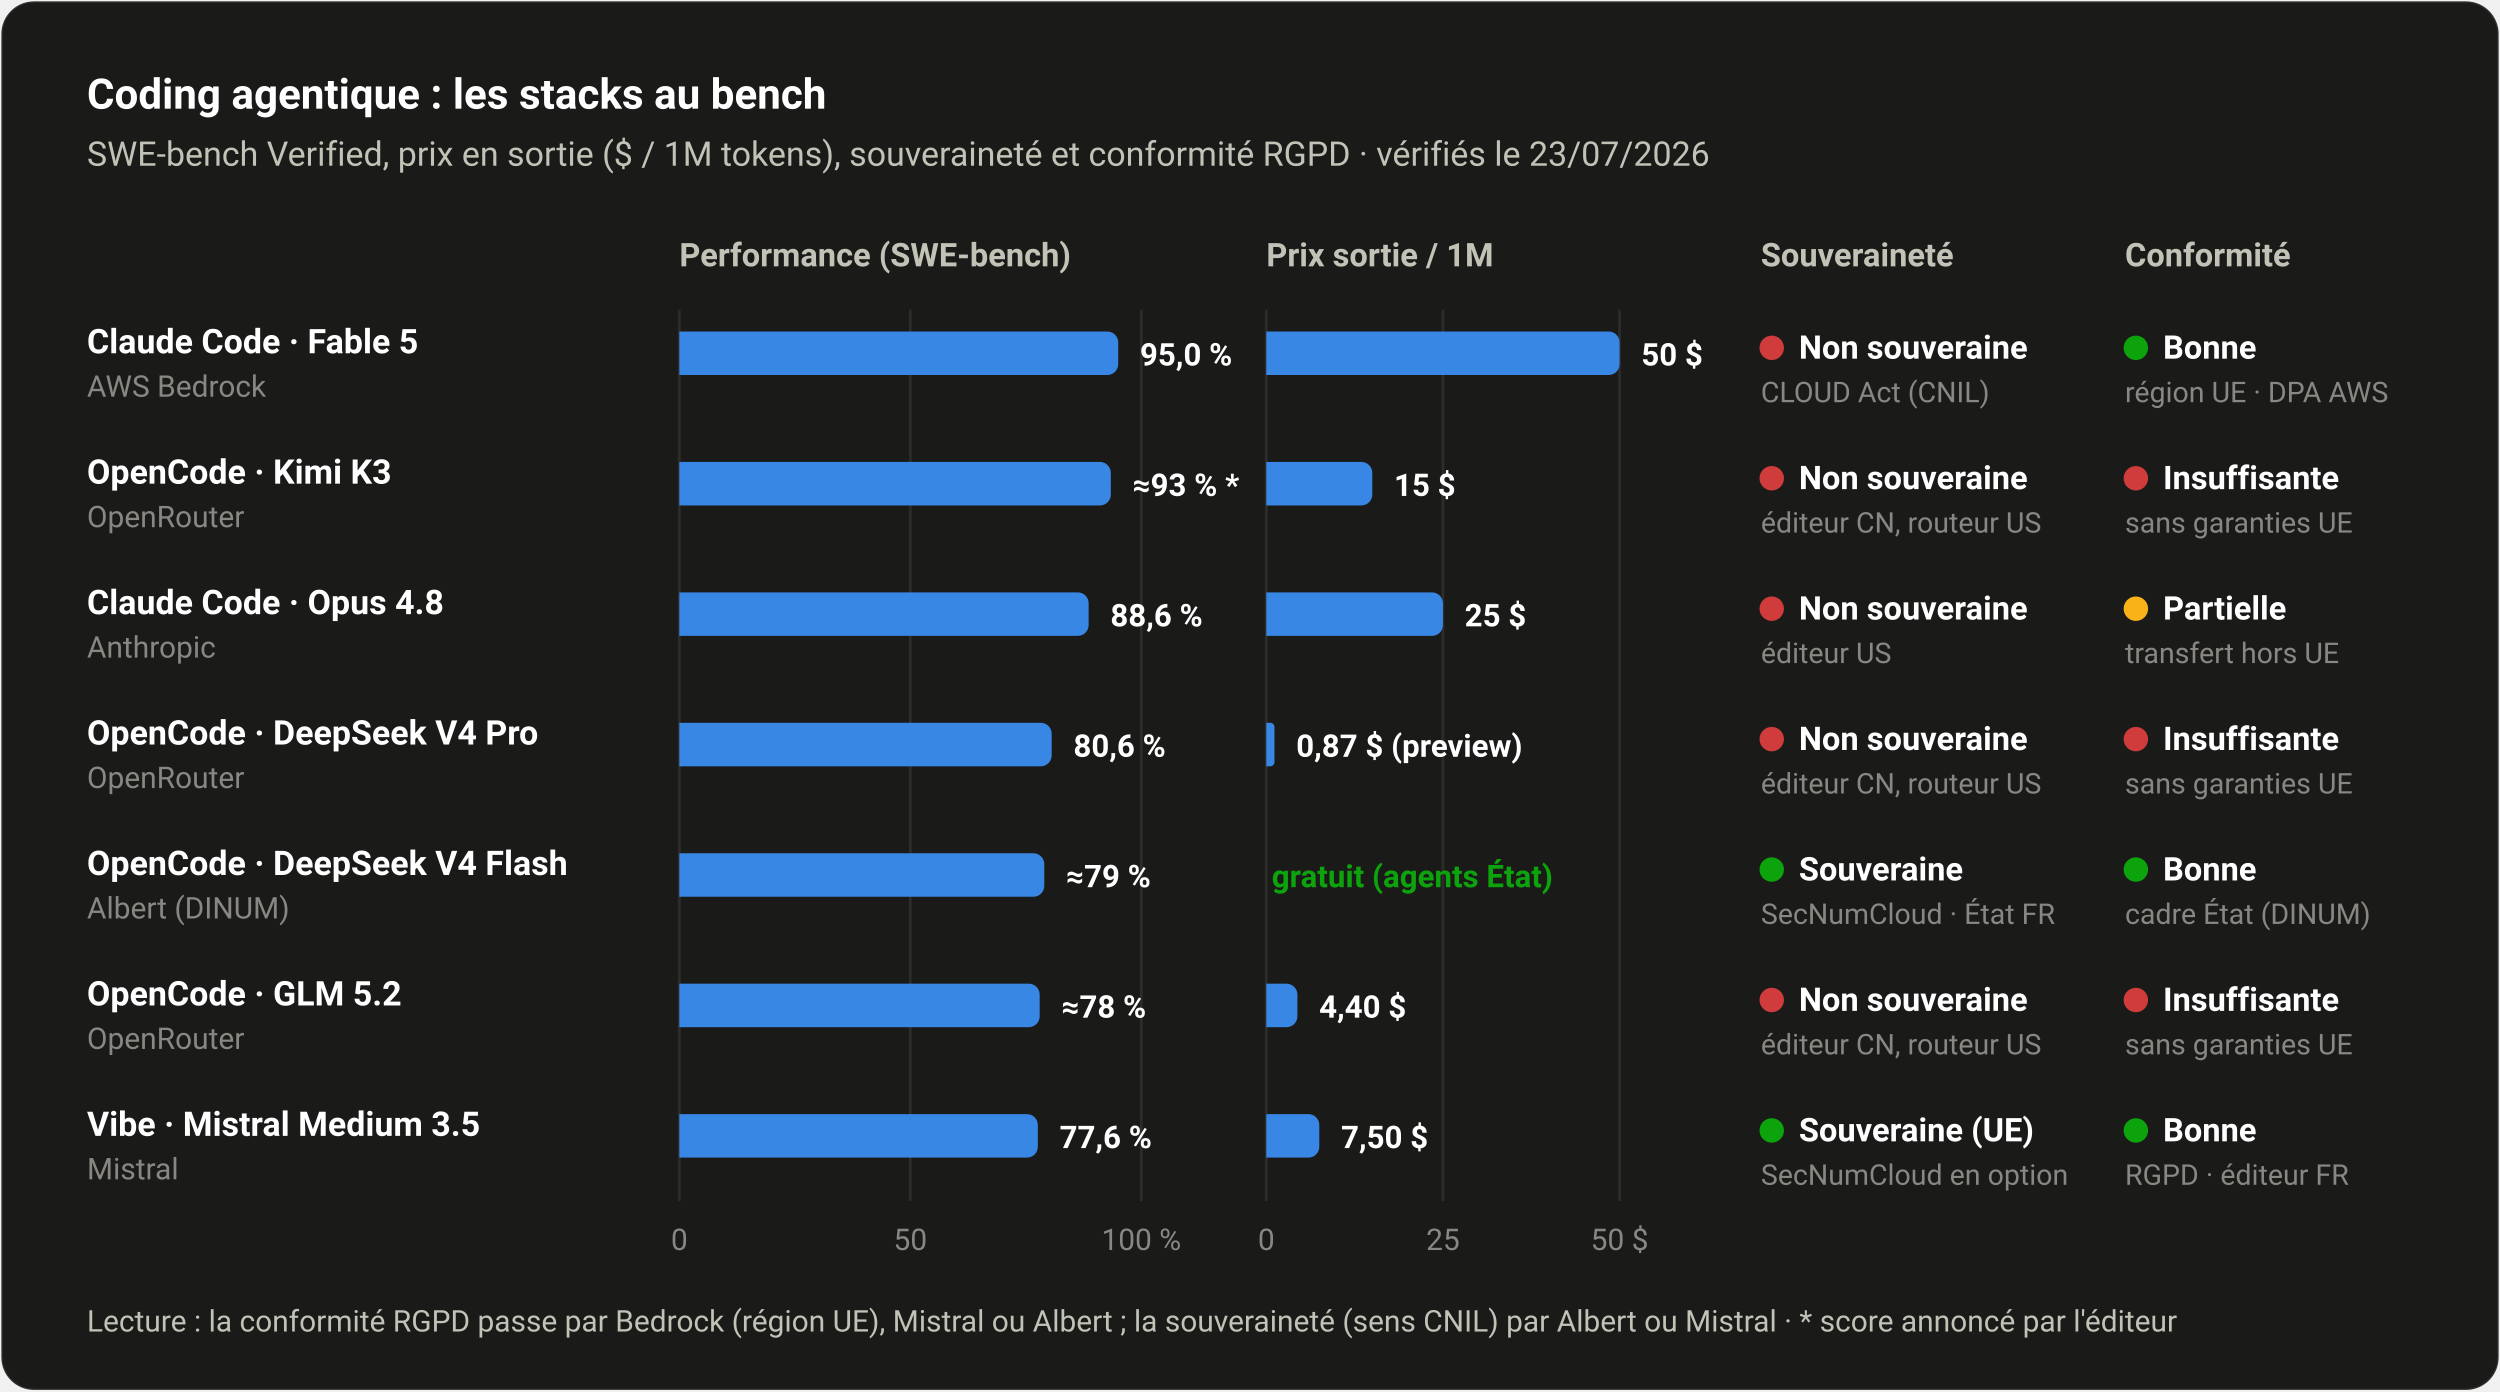
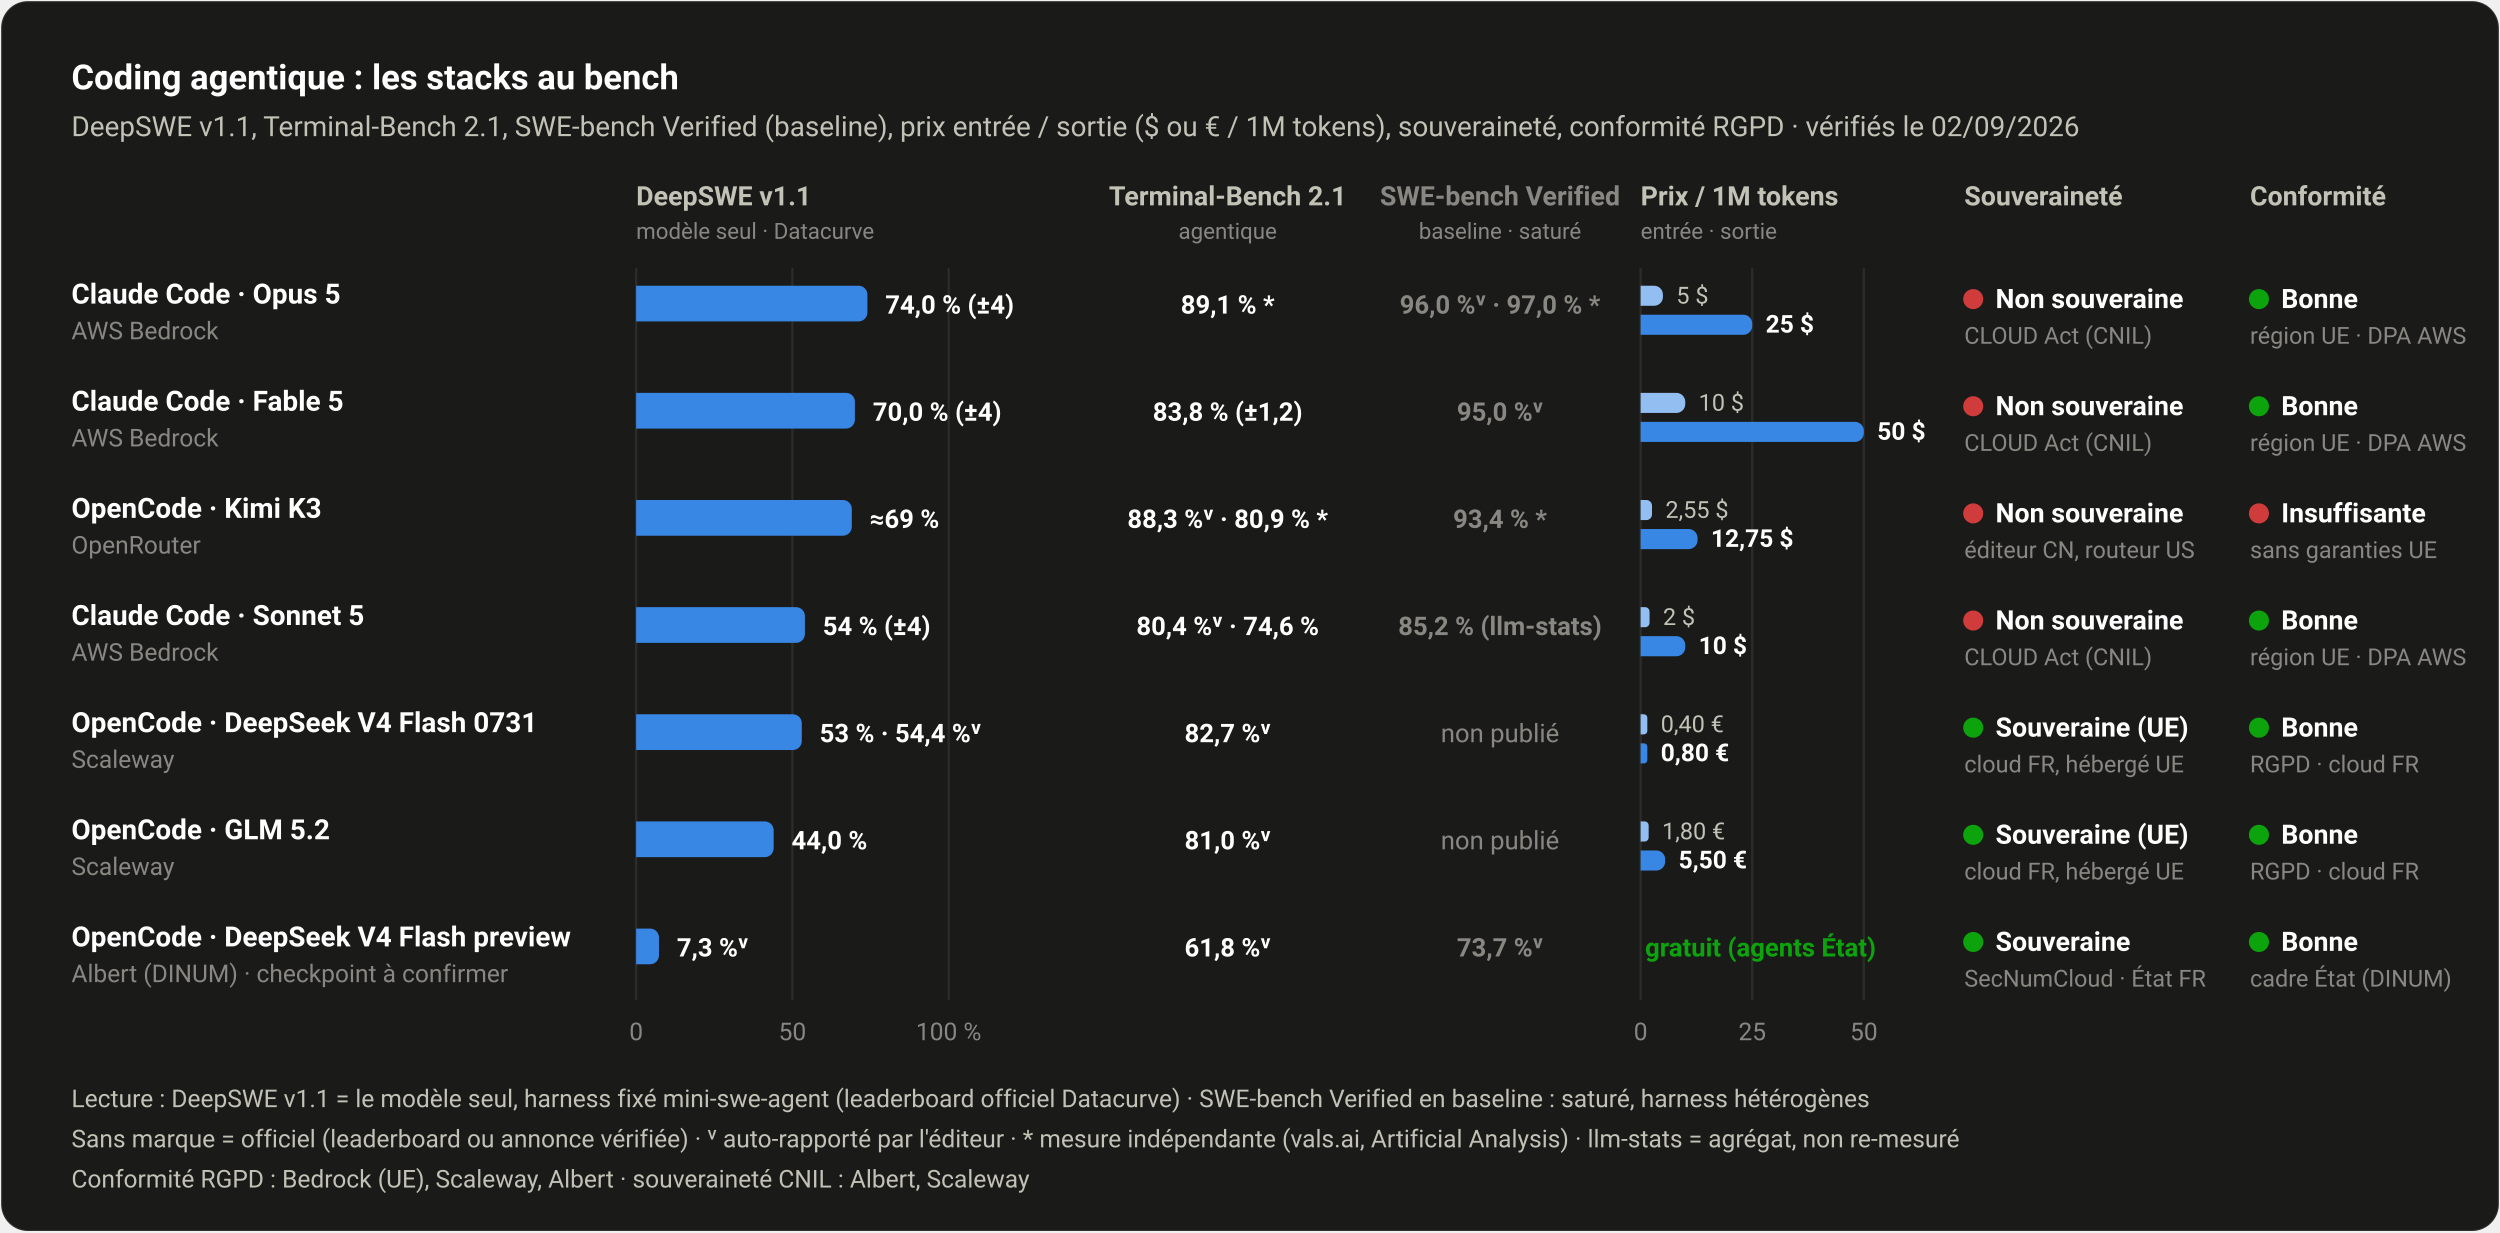
- <svg xmlns="http://www.w3.org/2000/svg" width="920" height="512" viewBox="0 0 920 512" font-family="-apple-system,'Segoe UI',system-ui,Roboto,'Helvetica Neue',Arial,sans-serif">
-   <rect x="0.5" y="0.5" width="919" height="511" rx="12" fill="#1a1a19" stroke="rgba(255,255,255,0.10)" />
+ <svg xmlns="http://www.w3.org/2000/svg" width="1120" height="552" viewBox="0 0 1120 552" font-family="-apple-system,'Segoe UI',system-ui,Roboto,'Helvetica Neue',Arial,sans-serif">
+   <rect x="0.5" y="0.5" width="1119" height="551" rx="12" fill="#1a1a19" stroke="rgba(255,255,255,0.10)" />
  <text x="32" y="40" font-size="15.5" fill="#ffffff" font-weight="600" text-anchor="start">Coding agentique : les stacks au bench</text>
-   <text x="32" y="61" font-size="12.5" fill="#c3c2b7" font-weight="normal" text-anchor="start">SWE-bench Verified, prix en sortie ($ / 1M tokens), souveraineté et conformité RGPD · vérifiés le 23/07/2026</text>
-   <text x="250" y="98" font-size="12" fill="#c3c2b7" font-weight="600" text-anchor="start">Performance (SWE-bench)</text>
-   <text x="466" y="98" font-size="12" fill="#c3c2b7" font-weight="600" text-anchor="start">Prix sortie / 1M</text>
-   <text x="648" y="98" font-size="12" fill="#c3c2b7" font-weight="600" text-anchor="start">Souveraineté</text>
-   <text x="782" y="98" font-size="12" fill="#c3c2b7" font-weight="600" text-anchor="start">Conformité</text>
-   <line x1="250.0" y1="114" x2="250.0" y2="442" stroke="#2c2c2a" stroke-width="1" />
-   <text x="250.0" y="460" font-size="11" fill="#898781" font-weight="normal" text-anchor="middle">0</text>
-   <line x1="335.0" y1="114" x2="335.0" y2="442" stroke="#2c2c2a" stroke-width="1" />
-   <text x="335.0" y="460" font-size="11" fill="#898781" font-weight="normal" text-anchor="middle">50</text>
-   <line x1="420.0" y1="114" x2="420.0" y2="442" stroke="#2c2c2a" stroke-width="1" />
-   <text x="420.0" y="460" font-size="11" fill="#898781" font-weight="normal" text-anchor="middle">100 %</text>
-   <line x1="466.0" y1="114" x2="466.0" y2="442" stroke="#2c2c2a" stroke-width="1" />
-   <text x="466.0" y="460" font-size="11" fill="#898781" font-weight="normal" text-anchor="middle">0</text>
-   <line x1="531.0" y1="114" x2="531.0" y2="442" stroke="#2c2c2a" stroke-width="1" />
-   <text x="531.0" y="460" font-size="11" fill="#898781" font-weight="normal" text-anchor="middle">25</text>
-   <line x1="596.0" y1="114" x2="596.0" y2="442" stroke="#2c2c2a" stroke-width="1" />
-   <text x="596.0" y="460" font-size="11" fill="#898781" font-weight="normal" text-anchor="middle">50 $</text>
-   <text x="32" y="130" font-size="12.5" fill="#ffffff" font-weight="600" text-anchor="start">Claude Code · Fable 5</text>
-   <text x="32" y="146" font-size="11" fill="#898781" font-weight="normal" text-anchor="start">AWS Bedrock</text>
-   <path d="M250,122 h157.5 a4,4 0 0 1 4,4 v8 a4,4 0 0 1 -4,4 h-157.5  v-16  z" fill="#3987e5" />
-   <text x="419.5" y="134.5" font-size="11.5" fill="#ffffff" font-weight="600" text-anchor="start">95,0 %</text>
-   <path d="M466,122 h126.0 a4,4 0 0 1 4,4 v8 a4,4 0 0 1 -4,4 h-126.0  v-16  z" fill="#3987e5" />
-   <text x="604.0" y="134.5" font-size="11.5" fill="#ffffff" font-weight="600" text-anchor="start">50 $</text>
-   <circle cx="652" cy="128" r="4.5" fill="#d03b3b" />
-   <text x="662" y="132" font-size="12" fill="#ffffff" font-weight="600" text-anchor="start">Non souveraine</text>
-   <text x="648" y="148" font-size="10.5" fill="#898781" font-weight="normal" text-anchor="start">CLOUD Act (CNIL)</text>
-   <circle cx="786" cy="128" r="4.5" fill="#0ca30c" />
-   <text x="796" y="132" font-size="12" fill="#ffffff" font-weight="600" text-anchor="start">Bonne</text>
-   <text x="782" y="148" font-size="10.5" fill="#898781" font-weight="normal" text-anchor="start">région UE · DPA AWS</text>
-   <text x="32" y="178" font-size="12.5" fill="#ffffff" font-weight="600" text-anchor="start">OpenCode · Kimi K3</text>
-   <text x="32" y="194" font-size="11" fill="#898781" font-weight="normal" text-anchor="start">OpenRouter</text>
-   <path d="M250,170 h154.78 a4,4 0 0 1 4,4 v8 a4,4 0 0 1 -4,4 h-154.78  v-16  z" fill="#3987e5" />
-   <text x="416.78" y="182.5" font-size="11.5" fill="#ffffff" font-weight="600" text-anchor="start">≈93 % *</text>
-   <path d="M466,170 h35.0 a4,4 0 0 1 4,4 v8 a4,4 0 0 1 -4,4 h-35.0  v-16  z" fill="#3987e5" />
-   <text x="513.0" y="182.5" font-size="11.5" fill="#ffffff" font-weight="600" text-anchor="start">15 $</text>
-   <circle cx="652" cy="176" r="4.5" fill="#d03b3b" />
-   <text x="662" y="180" font-size="12" fill="#ffffff" font-weight="600" text-anchor="start">Non souveraine</text>
-   <text x="648" y="196" font-size="10.5" fill="#898781" font-weight="normal" text-anchor="start">éditeur CN, routeur US</text>
-   <circle cx="786" cy="176" r="4.5" fill="#d03b3b" />
-   <text x="796" y="180" font-size="12" fill="#ffffff" font-weight="600" text-anchor="start">Insuffisante</text>
-   <text x="782" y="196" font-size="10.5" fill="#898781" font-weight="normal" text-anchor="start">sans garanties UE</text>
-   <text x="32" y="226" font-size="12.5" fill="#ffffff" font-weight="600" text-anchor="start">Claude Code · Opus 4.8</text>
-   <text x="32" y="242" font-size="11" fill="#898781" font-weight="normal" text-anchor="start">Anthropic</text>
-   <path d="M250,218 h146.62 a4,4 0 0 1 4,4 v8 a4,4 0 0 1 -4,4 h-146.62  v-16  z" fill="#3987e5" />
-   <text x="408.62" y="230.5" font-size="11.5" fill="#ffffff" font-weight="600" text-anchor="start">88,6 %</text>
-   <path d="M466,218 h61.0 a4,4 0 0 1 4,4 v8 a4,4 0 0 1 -4,4 h-61.0  v-16  z" fill="#3987e5" />
-   <text x="539.0" y="230.5" font-size="11.5" fill="#ffffff" font-weight="600" text-anchor="start">25 $</text>
-   <circle cx="652" cy="224" r="4.5" fill="#d03b3b" />
-   <text x="662" y="228" font-size="12" fill="#ffffff" font-weight="600" text-anchor="start">Non souveraine</text>
-   <text x="648" y="244" font-size="10.5" fill="#898781" font-weight="normal" text-anchor="start">éditeur US</text>
-   <circle cx="786" cy="224" r="4.5" fill="#fab219" />
-   <text x="796" y="228" font-size="12" fill="#ffffff" font-weight="600" text-anchor="start">Partielle</text>
-   <text x="782" y="244" font-size="10.5" fill="#898781" font-weight="normal" text-anchor="start">transfert hors UE</text>
-   <text x="32" y="274" font-size="12.5" fill="#ffffff" font-weight="600" text-anchor="start">OpenCode · DeepSeek V4 Pro</text>
-   <text x="32" y="290" font-size="11" fill="#898781" font-weight="normal" text-anchor="start">OpenRouter</text>
-   <path d="M250,266 h133.02 a4,4 0 0 1 4,4 v8 a4,4 0 0 1 -4,4 h-133.02  v-16  z" fill="#3987e5" />
-   <text x="395.02" y="278.5" font-size="11.5" fill="#ffffff" font-weight="600" text-anchor="start">80,6 %</text>
-   <path d="M466,266 h1.5 a1.5,1.5 0 0 1 1.5,1.5 v13.0 a1.5,1.5 0 0 1 -1.5,1.5 h-1.5  v-16  z" fill="#3987e5" />
-   <text x="477" y="278.5" font-size="11.5" fill="#ffffff" font-weight="600" text-anchor="start">0,87 $ (preview)</text>
-   <circle cx="652" cy="272" r="4.5" fill="#d03b3b" />
-   <text x="662" y="276" font-size="12" fill="#ffffff" font-weight="600" text-anchor="start">Non souveraine</text>
-   <text x="648" y="292" font-size="10.5" fill="#898781" font-weight="normal" text-anchor="start">éditeur CN, routeur US</text>
-   <circle cx="786" cy="272" r="4.5" fill="#d03b3b" />
-   <text x="796" y="276" font-size="12" fill="#ffffff" font-weight="600" text-anchor="start">Insuffisante</text>
-   <text x="782" y="292" font-size="10.5" fill="#898781" font-weight="normal" text-anchor="start">sans garanties UE</text>
-   <text x="32" y="322" font-size="12.5" fill="#ffffff" font-weight="600" text-anchor="start">OpenCode · DeepSeek V4 Flash</text>
-   <text x="32" y="338" font-size="11" fill="#898781" font-weight="normal" text-anchor="start">Albert (DINUM)</text>
-   <path d="M250,314 h130.3 a4,4 0 0 1 4,4 v8 a4,4 0 0 1 -4,4 h-130.3  v-16  z" fill="#3987e5" />
-   <text x="392.3" y="326.5" font-size="11.5" fill="#ffffff" font-weight="600" text-anchor="start">≈79 %</text>
-   <text x="468" y="326.5" font-size="11.5" fill="#0ca30c" font-weight="600" text-anchor="start">gratuit (agents État)</text>
-   <circle cx="652" cy="320" r="4.5" fill="#0ca30c" />
-   <text x="662" y="324" font-size="12" fill="#ffffff" font-weight="600" text-anchor="start">Souveraine</text>
-   <text x="648" y="340" font-size="10.5" fill="#898781" font-weight="normal" text-anchor="start">SecNumCloud · État FR</text>
-   <circle cx="786" cy="320" r="4.5" fill="#0ca30c" />
-   <text x="796" y="324" font-size="12" fill="#ffffff" font-weight="600" text-anchor="start">Bonne</text>
-   <text x="782" y="340" font-size="10.5" fill="#898781" font-weight="normal" text-anchor="start">cadre État (DINUM)</text>
-   <text x="32" y="370" font-size="12.5" fill="#ffffff" font-weight="600" text-anchor="start">OpenCode · GLM 5.2</text>
-   <text x="32" y="386" font-size="11" fill="#898781" font-weight="normal" text-anchor="start">OpenRouter</text>
-   <path d="M250,362 h128.6 a4,4 0 0 1 4,4 v8 a4,4 0 0 1 -4,4 h-128.6  v-16  z" fill="#3987e5" />
-   <text x="390.6" y="374.5" font-size="11.5" fill="#ffffff" font-weight="600" text-anchor="start">≈78 %</text>
-   <path d="M466,362 h7.44 a4,4 0 0 1 4,4 v8 a4,4 0 0 1 -4,4 h-7.44  v-16  z" fill="#3987e5" />
-   <text x="485.44" y="374.5" font-size="11.5" fill="#ffffff" font-weight="600" text-anchor="start">4,40 $</text>
-   <circle cx="652" cy="368" r="4.5" fill="#d03b3b" />
-   <text x="662" y="372" font-size="12" fill="#ffffff" font-weight="600" text-anchor="start">Non souveraine</text>
-   <text x="648" y="388" font-size="10.5" fill="#898781" font-weight="normal" text-anchor="start">éditeur CN, routeur US</text>
-   <circle cx="786" cy="368" r="4.5" fill="#d03b3b" />
-   <text x="796" y="372" font-size="12" fill="#ffffff" font-weight="600" text-anchor="start">Insuffisante</text>
-   <text x="782" y="388" font-size="10.5" fill="#898781" font-weight="normal" text-anchor="start">sans garanties UE</text>
-   <text x="32" y="418" font-size="12.5" fill="#ffffff" font-weight="600" text-anchor="start">Vibe · Mistral Medium 3.5</text>
-   <text x="32" y="434" font-size="11" fill="#898781" font-weight="normal" text-anchor="start">Mistral</text>
-   <path d="M250,410 h127.92 a4,4 0 0 1 4,4 v8 a4,4 0 0 1 -4,4 h-127.92  v-16  z" fill="#3987e5" />
-   <text x="389.92" y="422.5" font-size="11.5" fill="#ffffff" font-weight="600" text-anchor="start">77,6 %</text>
-   <path d="M466,410 h15.5 a4,4 0 0 1 4,4 v8 a4,4 0 0 1 -4,4 h-15.5  v-16  z" fill="#3987e5" />
-   <text x="493.5" y="422.5" font-size="11.5" fill="#ffffff" font-weight="600" text-anchor="start">7,50 $</text>
-   <circle cx="652" cy="416" r="4.5" fill="#0ca30c" />
-   <text x="662" y="420" font-size="12" fill="#ffffff" font-weight="600" text-anchor="start">Souveraine (UE)</text>
-   <text x="648" y="436" font-size="10.5" fill="#898781" font-weight="normal" text-anchor="start">SecNumCloud en option</text>
-   <circle cx="786" cy="416" r="4.5" fill="#0ca30c" />
-   <text x="796" y="420" font-size="12" fill="#ffffff" font-weight="600" text-anchor="start">Bonne</text>
-   <text x="782" y="436" font-size="10.5" fill="#898781" font-weight="normal" text-anchor="start">RGPD · éditeur FR</text>
-   <text x="32" y="490" font-size="11" fill="#c3c2b7" font-weight="normal" text-anchor="start">Lecture : la conformité RGPD passe par Bedrock (région UE), Mistral ou Albert ; la souveraineté (sens CNIL) par Albert ou Mistral · * score annoncé par l'éditeur</text>
+   <text x="32" y="61" font-size="12.5" fill="#c3c2b7" font-weight="normal" text-anchor="start">DeepSWE v1.1, Terminal-Bench 2.1, SWE-bench Verified (baseline), prix entrée / sortie ($ ou € / 1M tokens), souveraineté, conformité RGPD · vérifiés le 02/09/2026</text>
+   <text x="285" y="92" font-size="12" fill="#c3c2b7" font-weight="600" text-anchor="start">DeepSWE v1.1</text>
+   <text x="285" y="107" font-size="10" fill="#898781" font-weight="normal" text-anchor="start">modèle seul · Datacurve</text>
+   <text x="550" y="92" font-size="12" fill="#c3c2b7" font-weight="600" text-anchor="middle">Terminal-Bench 2.1</text>
+   <text x="550" y="107" font-size="10" fill="#898781" font-weight="normal" text-anchor="middle">agentique</text>
+   <text x="672" y="92" font-size="12" fill="#898781" font-weight="600" text-anchor="middle">SWE-bench Verified</text>
+   <text x="672" y="107" font-size="10" fill="#898781" font-weight="normal" text-anchor="middle">baseline · saturé</text>
+   <text x="735" y="92" font-size="12" fill="#c3c2b7" font-weight="600" text-anchor="start">Prix / 1M tokens</text>
+   <text x="735" y="107" font-size="10" fill="#898781" font-weight="normal" text-anchor="start">entrée · sortie</text>
+   <text x="880" y="92" font-size="12" fill="#c3c2b7" font-weight="600" text-anchor="start">Souveraineté</text>
+   <text x="1008" y="92" font-size="12" fill="#c3c2b7" font-weight="600" text-anchor="start">Conformité</text>
+   <line x1="285.0" y1="120" x2="285.0" y2="448" stroke="#2c2c2a" stroke-width="1" />
+   <text x="285.0" y="466" font-size="11" fill="#898781" font-weight="normal" text-anchor="middle">0</text>
+   <line x1="355.0" y1="120" x2="355.0" y2="448" stroke="#2c2c2a" stroke-width="1" />
+   <text x="355.0" y="466" font-size="11" fill="#898781" font-weight="normal" text-anchor="middle">50</text>
+   <line x1="425.0" y1="120" x2="425.0" y2="448" stroke="#2c2c2a" stroke-width="1" />
+   <text x="425.0" y="466" font-size="11" fill="#898781" font-weight="normal" text-anchor="middle">100 %</text>
+   <line x1="735.0" y1="120" x2="735.0" y2="448" stroke="#2c2c2a" stroke-width="1" />
+   <text x="735.0" y="466" font-size="11" fill="#898781" font-weight="normal" text-anchor="middle">0</text>
+   <line x1="785.0" y1="120" x2="785.0" y2="448" stroke="#2c2c2a" stroke-width="1" />
+   <text x="785.0" y="466" font-size="11" fill="#898781" font-weight="normal" text-anchor="middle">25</text>
+   <line x1="835.0" y1="120" x2="835.0" y2="448" stroke="#2c2c2a" stroke-width="1" />
+   <text x="835.0" y="466" font-size="11" fill="#898781" font-weight="normal" text-anchor="middle">50</text>
+   <text x="32" y="136" font-size="12.5" fill="#ffffff" font-weight="600" text-anchor="start">Claude Code · Opus 5</text>
+   <text x="32" y="152" font-size="11" fill="#898781" font-weight="normal" text-anchor="start">AWS Bedrock</text>
+   <path d="M285,128 h99.6 a4,4 0 0 1 4,4 v8 a4,4 0 0 1 -4,4 h-99.6  v-16  z" fill="#3987e5" />
+   <text x="396.6" y="140.5" font-size="11.5" fill="#ffffff" font-weight="600" text-anchor="start">74,0 % (±4)</text>
+   <text x="550" y="140.5" font-size="11.5" fill="#ffffff" font-weight="600" text-anchor="middle">89,1 % *</text>
+   <text x="672" y="140.5" font-size="11.5" fill="#898781" font-weight="600" text-anchor="middle">96,0 %ᵛ · 97,0 % *</text>
+   <path d="M735,128 h6.0 a4,4 0 0 1 4,4 v1 a4,4 0 0 1 -4,4 h-6.0  v-9  z" fill="#92bef2" />
+   <text x="751.0" y="136" font-size="10.5" fill="#c3c2b7" font-weight="normal" text-anchor="start">5 $</text>
+   <path d="M735,141 h46.0 a4,4 0 0 1 4,4 v1 a4,4 0 0 1 -4,4 h-46.0  v-9  z" fill="#3987e5" />
+   <text x="791.0" y="149" font-size="11" fill="#ffffff" font-weight="600" text-anchor="start">25 $</text>
+   <circle cx="884" cy="134" r="4.5" fill="#d03b3b" />
+   <text x="894" y="138" font-size="12" fill="#ffffff" font-weight="600" text-anchor="start">Non souveraine</text>
+   <text x="880" y="154" font-size="10.5" fill="#898781" font-weight="normal" text-anchor="start">CLOUD Act (CNIL)</text>
+   <circle cx="1012" cy="134" r="4.5" fill="#0ca30c" />
+   <text x="1022" y="138" font-size="12" fill="#ffffff" font-weight="600" text-anchor="start">Bonne</text>
+   <text x="1008" y="154" font-size="10.5" fill="#898781" font-weight="normal" text-anchor="start">région UE · DPA AWS</text>
+   <text x="32" y="184" font-size="12.5" fill="#ffffff" font-weight="600" text-anchor="start">Claude Code · Fable 5</text>
+   <text x="32" y="200" font-size="11" fill="#898781" font-weight="normal" text-anchor="start">AWS Bedrock</text>
+   <path d="M285,176 h94.0 a4,4 0 0 1 4,4 v8 a4,4 0 0 1 -4,4 h-94.0  v-16  z" fill="#3987e5" />
+   <text x="391.0" y="188.5" font-size="11.5" fill="#ffffff" font-weight="600" text-anchor="start">70,0 % (±4)</text>
+   <text x="550" y="188.5" font-size="11.5" fill="#ffffff" font-weight="600" text-anchor="middle">83,8 % (±1,2)</text>
+   <text x="672" y="188.5" font-size="11.5" fill="#898781" font-weight="600" text-anchor="middle">95,0 %ᵛ</text>
+   <path d="M735,176 h16.0 a4,4 0 0 1 4,4 v1 a4,4 0 0 1 -4,4 h-16.0  v-9  z" fill="#92bef2" />
+   <text x="761.0" y="184" font-size="10.5" fill="#c3c2b7" font-weight="normal" text-anchor="start">10 $</text>
+   <path d="M735,189 h96.0 a4,4 0 0 1 4,4 v1 a4,4 0 0 1 -4,4 h-96.0  v-9  z" fill="#3987e5" />
+   <text x="841.0" y="197" font-size="11" fill="#ffffff" font-weight="600" text-anchor="start">50 $</text>
+   <circle cx="884" cy="182" r="4.5" fill="#d03b3b" />
+   <text x="894" y="186" font-size="12" fill="#ffffff" font-weight="600" text-anchor="start">Non souveraine</text>
+   <text x="880" y="202" font-size="10.5" fill="#898781" font-weight="normal" text-anchor="start">CLOUD Act (CNIL)</text>
+   <circle cx="1012" cy="182" r="4.5" fill="#0ca30c" />
+   <text x="1022" y="186" font-size="12" fill="#ffffff" font-weight="600" text-anchor="start">Bonne</text>
+   <text x="1008" y="202" font-size="10.5" fill="#898781" font-weight="normal" text-anchor="start">région UE · DPA AWS</text>
+   <text x="32" y="232" font-size="12.5" fill="#ffffff" font-weight="600" text-anchor="start">OpenCode · Kimi K3</text>
+   <text x="32" y="248" font-size="11" fill="#898781" font-weight="normal" text-anchor="start">OpenRouter</text>
+   <path d="M285,224 h92.6 a4,4 0 0 1 4,4 v8 a4,4 0 0 1 -4,4 h-92.6  v-16  z" fill="#3987e5" />
+   <text x="389.6" y="236.5" font-size="11.5" fill="#ffffff" font-weight="600" text-anchor="start">≈69 %</text>
+   <text x="550" y="236.5" font-size="11.5" fill="#ffffff" font-weight="600" text-anchor="middle">88,3 %ᵛ · 80,9 % *</text>
+   <text x="672" y="236.5" font-size="11.5" fill="#898781" font-weight="600" text-anchor="middle">93,4 % *</text>
+   <path d="M735,224 h2.55 a2.55,2.55 0 0 1 2.55,2.55 v3.9 a2.55,2.55 0 0 1 -2.55,2.55 h-2.55  v-9  z" fill="#92bef2" />
+   <text x="746.1" y="232" font-size="10.5" fill="#c3c2b7" font-weight="normal" text-anchor="start">2,55 $</text>
+   <path d="M735,237 h21.5 a4,4 0 0 1 4,4 v1 a4,4 0 0 1 -4,4 h-21.5  v-9  z" fill="#3987e5" />
+   <text x="766.5" y="245" font-size="11" fill="#ffffff" font-weight="600" text-anchor="start">12,75 $</text>
+   <circle cx="884" cy="230" r="4.5" fill="#d03b3b" />
+   <text x="894" y="234" font-size="12" fill="#ffffff" font-weight="600" text-anchor="start">Non souveraine</text>
+   <text x="880" y="250" font-size="10.5" fill="#898781" font-weight="normal" text-anchor="start">éditeur CN, routeur US</text>
+   <circle cx="1012" cy="230" r="4.5" fill="#d03b3b" />
+   <text x="1022" y="234" font-size="12" fill="#ffffff" font-weight="600" text-anchor="start">Insuffisante</text>
+   <text x="1008" y="250" font-size="10.5" fill="#898781" font-weight="normal" text-anchor="start">sans garanties UE</text>
+   <text x="32" y="280" font-size="12.5" fill="#ffffff" font-weight="600" text-anchor="start">Claude Code · Sonnet 5</text>
+   <text x="32" y="296" font-size="11" fill="#898781" font-weight="normal" text-anchor="start">AWS Bedrock</text>
+   <path d="M285,272 h71.6 a4,4 0 0 1 4,4 v8 a4,4 0 0 1 -4,4 h-71.6  v-16  z" fill="#3987e5" />
+   <text x="368.6" y="284.5" font-size="11.5" fill="#ffffff" font-weight="600" text-anchor="start">54 % (±4)</text>
+   <text x="550" y="284.5" font-size="11.5" fill="#ffffff" font-weight="600" text-anchor="middle">80,4 %ᵛ · 74,6 %</text>
+   <text x="672" y="284.5" font-size="11.5" fill="#898781" font-weight="600" text-anchor="middle">85,2 % (llm-stats)</text>
+   <path d="M735,272 h2.0 a2.0,2.0 0 0 1 2.0,2.0 v5.0 a2.0,2.0 0 0 1 -2.0,2.0 h-2.0  v-9  z" fill="#92bef2" />
+   <text x="745.0" y="280" font-size="10.5" fill="#c3c2b7" font-weight="normal" text-anchor="start">2 $</text>
+   <path d="M735,285 h16.0 a4,4 0 0 1 4,4 v1 a4,4 0 0 1 -4,4 h-16.0  v-9  z" fill="#3987e5" />
+   <text x="761.0" y="293" font-size="11" fill="#ffffff" font-weight="600" text-anchor="start">10 $</text>
+   <circle cx="884" cy="278" r="4.5" fill="#d03b3b" />
+   <text x="894" y="282" font-size="12" fill="#ffffff" font-weight="600" text-anchor="start">Non souveraine</text>
+   <text x="880" y="298" font-size="10.5" fill="#898781" font-weight="normal" text-anchor="start">CLOUD Act (CNIL)</text>
+   <circle cx="1012" cy="278" r="4.5" fill="#0ca30c" />
+   <text x="1022" y="282" font-size="12" fill="#ffffff" font-weight="600" text-anchor="start">Bonne</text>
+   <text x="1008" y="298" font-size="10.5" fill="#898781" font-weight="normal" text-anchor="start">région UE · DPA AWS</text>
+   <text x="32" y="328" font-size="12.5" fill="#ffffff" font-weight="600" text-anchor="start">OpenCode · DeepSeek V4 Flash 0731</text>
+   <text x="32" y="344" font-size="11" fill="#898781" font-weight="normal" text-anchor="start">Scaleway</text>
+   <path d="M285,320 h70.2 a4,4 0 0 1 4,4 v8 a4,4 0 0 1 -4,4 h-70.2  v-16  z" fill="#3987e5" />
+   <text x="367.2" y="332.5" font-size="11.5" fill="#ffffff" font-weight="600" text-anchor="start">53 % · 54,4 %ᵛ</text>
+   <text x="550" y="332.5" font-size="11.5" fill="#ffffff" font-weight="600" text-anchor="middle">82,7 %ᵛ</text>
+   <text x="672" y="332.5" font-size="11.5" fill="#898781" font-weight="normal" text-anchor="middle">non publié</text>
+   <path d="M735,320 h1.5 a1.5,1.5 0 0 1 1.5,1.5 v6.0 a1.5,1.5 0 0 1 -1.5,1.5 h-1.5  v-9  z" fill="#92bef2" />
+   <text x="744" y="328" font-size="10.5" fill="#c3c2b7" font-weight="normal" text-anchor="start">0,40 €</text>
+   <path d="M735,333 h1.5 a1.5,1.5 0 0 1 1.5,1.5 v6.0 a1.5,1.5 0 0 1 -1.5,1.5 h-1.5  v-9  z" fill="#3987e5" />
+   <text x="744" y="341" font-size="11" fill="#ffffff" font-weight="600" text-anchor="start">0,80 €</text>
+   <circle cx="884" cy="326" r="4.5" fill="#0ca30c" />
+   <text x="894" y="330" font-size="12" fill="#ffffff" font-weight="600" text-anchor="start">Souveraine (UE)</text>
+   <text x="880" y="346" font-size="10.5" fill="#898781" font-weight="normal" text-anchor="start">cloud FR, hébergé UE</text>
+   <circle cx="1012" cy="326" r="4.5" fill="#0ca30c" />
+   <text x="1022" y="330" font-size="12" fill="#ffffff" font-weight="600" text-anchor="start">Bonne</text>
+   <text x="1008" y="346" font-size="10.5" fill="#898781" font-weight="normal" text-anchor="start">RGPD · cloud FR</text>
+   <text x="32" y="376" font-size="12.5" fill="#ffffff" font-weight="600" text-anchor="start">OpenCode · GLM 5.2</text>
+   <text x="32" y="392" font-size="11" fill="#898781" font-weight="normal" text-anchor="start">Scaleway</text>
+   <path d="M285,368 h57.6 a4,4 0 0 1 4,4 v8 a4,4 0 0 1 -4,4 h-57.6  v-16  z" fill="#3987e5" />
+   <text x="354.6" y="380.5" font-size="11.5" fill="#ffffff" font-weight="600" text-anchor="start">44,0 %</text>
+   <text x="550" y="380.5" font-size="11.5" fill="#ffffff" font-weight="600" text-anchor="middle">81,0 %ᵛ</text>
+   <text x="672" y="380.5" font-size="11.5" fill="#898781" font-weight="normal" text-anchor="middle">non publié</text>
+   <path d="M735,368 h1.8 a1.8,1.8 0 0 1 1.8,1.8 v5.4 a1.8,1.8 0 0 1 -1.8,1.8 h-1.8  v-9  z" fill="#92bef2" />
+   <text x="744.6" y="376" font-size="10.5" fill="#c3c2b7" font-weight="normal" text-anchor="start">1,80 €</text>
+   <path d="M735,381 h7.0 a4,4 0 0 1 4,4 v1 a4,4 0 0 1 -4,4 h-7.0  v-9  z" fill="#3987e5" />
+   <text x="752.0" y="389" font-size="11" fill="#ffffff" font-weight="600" text-anchor="start">5,50 €</text>
+   <circle cx="884" cy="374" r="4.5" fill="#0ca30c" />
+   <text x="894" y="378" font-size="12" fill="#ffffff" font-weight="600" text-anchor="start">Souveraine (UE)</text>
+   <text x="880" y="394" font-size="10.5" fill="#898781" font-weight="normal" text-anchor="start">cloud FR, hébergé UE</text>
+   <circle cx="1012" cy="374" r="4.5" fill="#0ca30c" />
+   <text x="1022" y="378" font-size="12" fill="#ffffff" font-weight="600" text-anchor="start">Bonne</text>
+   <text x="1008" y="394" font-size="10.5" fill="#898781" font-weight="normal" text-anchor="start">RGPD · cloud FR</text>
+   <text x="32" y="424" font-size="12.5" fill="#ffffff" font-weight="600" text-anchor="start">OpenCode · DeepSeek V4 Flash preview</text>
+   <text x="32" y="440" font-size="11" fill="#898781" font-weight="normal" text-anchor="start">Albert (DINUM) · checkpoint à confirmer</text>
+   <path d="M285,416 h6.22 a4,4 0 0 1 4,4 v8 a4,4 0 0 1 -4,4 h-6.22  v-16  z" fill="#3987e5" />
+   <text x="303.22" y="428.5" font-size="11.5" fill="#ffffff" font-weight="600" text-anchor="start">7,3 %ᵛ</text>
+   <text x="550" y="428.5" font-size="11.5" fill="#ffffff" font-weight="600" text-anchor="middle">61,8 %ᵛ</text>
+   <text x="672" y="428.5" font-size="11.5" fill="#898781" font-weight="600" text-anchor="middle">73,7 %ᵛ</text>
+   <text x="737" y="428.5" font-size="11.5" fill="#0ca30c" font-weight="600" text-anchor="start">gratuit (agents État)</text>
+   <circle cx="884" cy="422" r="4.5" fill="#0ca30c" />
+   <text x="894" y="426" font-size="12" fill="#ffffff" font-weight="600" text-anchor="start">Souveraine</text>
+   <text x="880" y="442" font-size="10.5" fill="#898781" font-weight="normal" text-anchor="start">SecNumCloud · État FR</text>
+   <circle cx="1012" cy="422" r="4.5" fill="#0ca30c" />
+   <text x="1022" y="426" font-size="12" fill="#ffffff" font-weight="600" text-anchor="start">Bonne</text>
+   <text x="1008" y="442" font-size="10.5" fill="#898781" font-weight="normal" text-anchor="start">cadre État (DINUM)</text>
+   <text x="32" y="496" font-size="11" fill="#c3c2b7" font-weight="normal" text-anchor="start">Lecture : DeepSWE v1.1 = le modèle seul, harness fixé mini-swe-agent (leaderboard officiel Datacurve) · SWE-bench Verified en baseline : saturé, harness hétérogènes</text>
+   <text x="32" y="514" font-size="11" fill="#c3c2b7" font-weight="normal" text-anchor="start">Sans marque = officiel (leaderboard ou annonce vérifiée) · ᵛ auto-rapporté par l'éditeur · * mesure indépendante (vals.ai, Artificial Analysis) · llm-stats = agrégat, non re-mesuré</text>
+   <text x="32" y="532" font-size="11" fill="#c3c2b7" font-weight="normal" text-anchor="start">Conformité RGPD : Bedrock (UE), Scaleway, Albert · souveraineté CNIL : Albert, Scaleway</text>
</svg>
